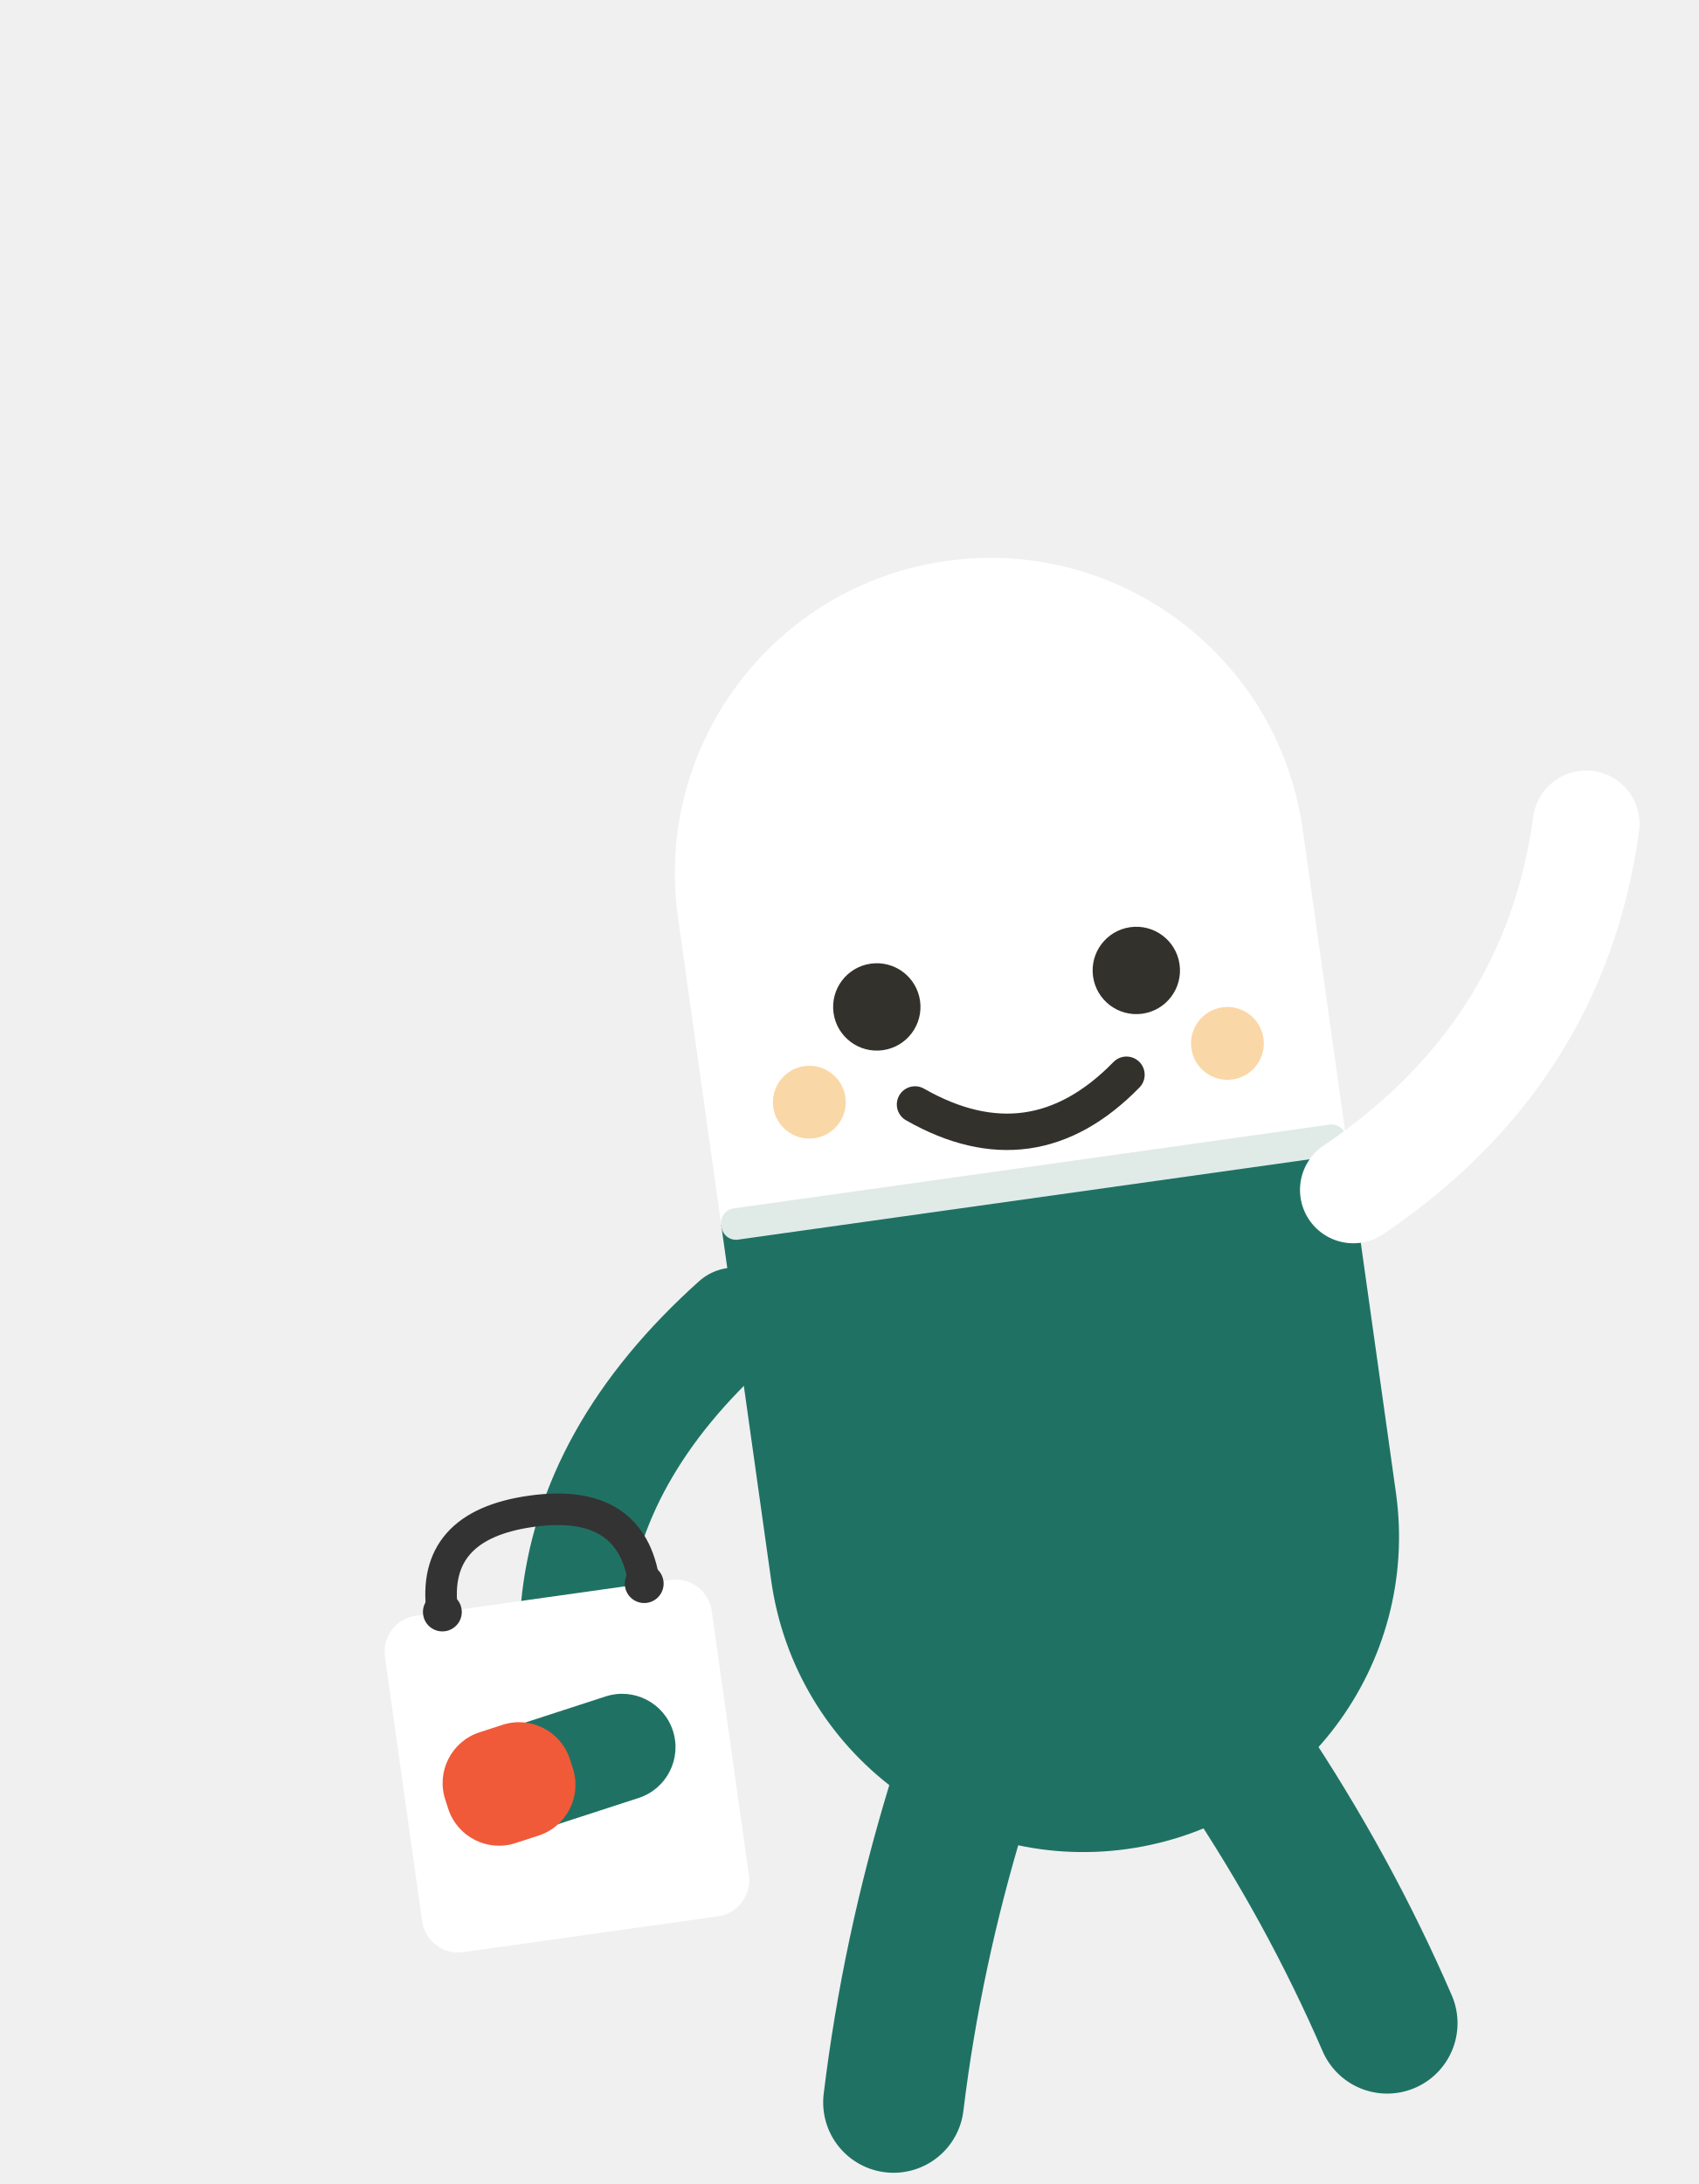
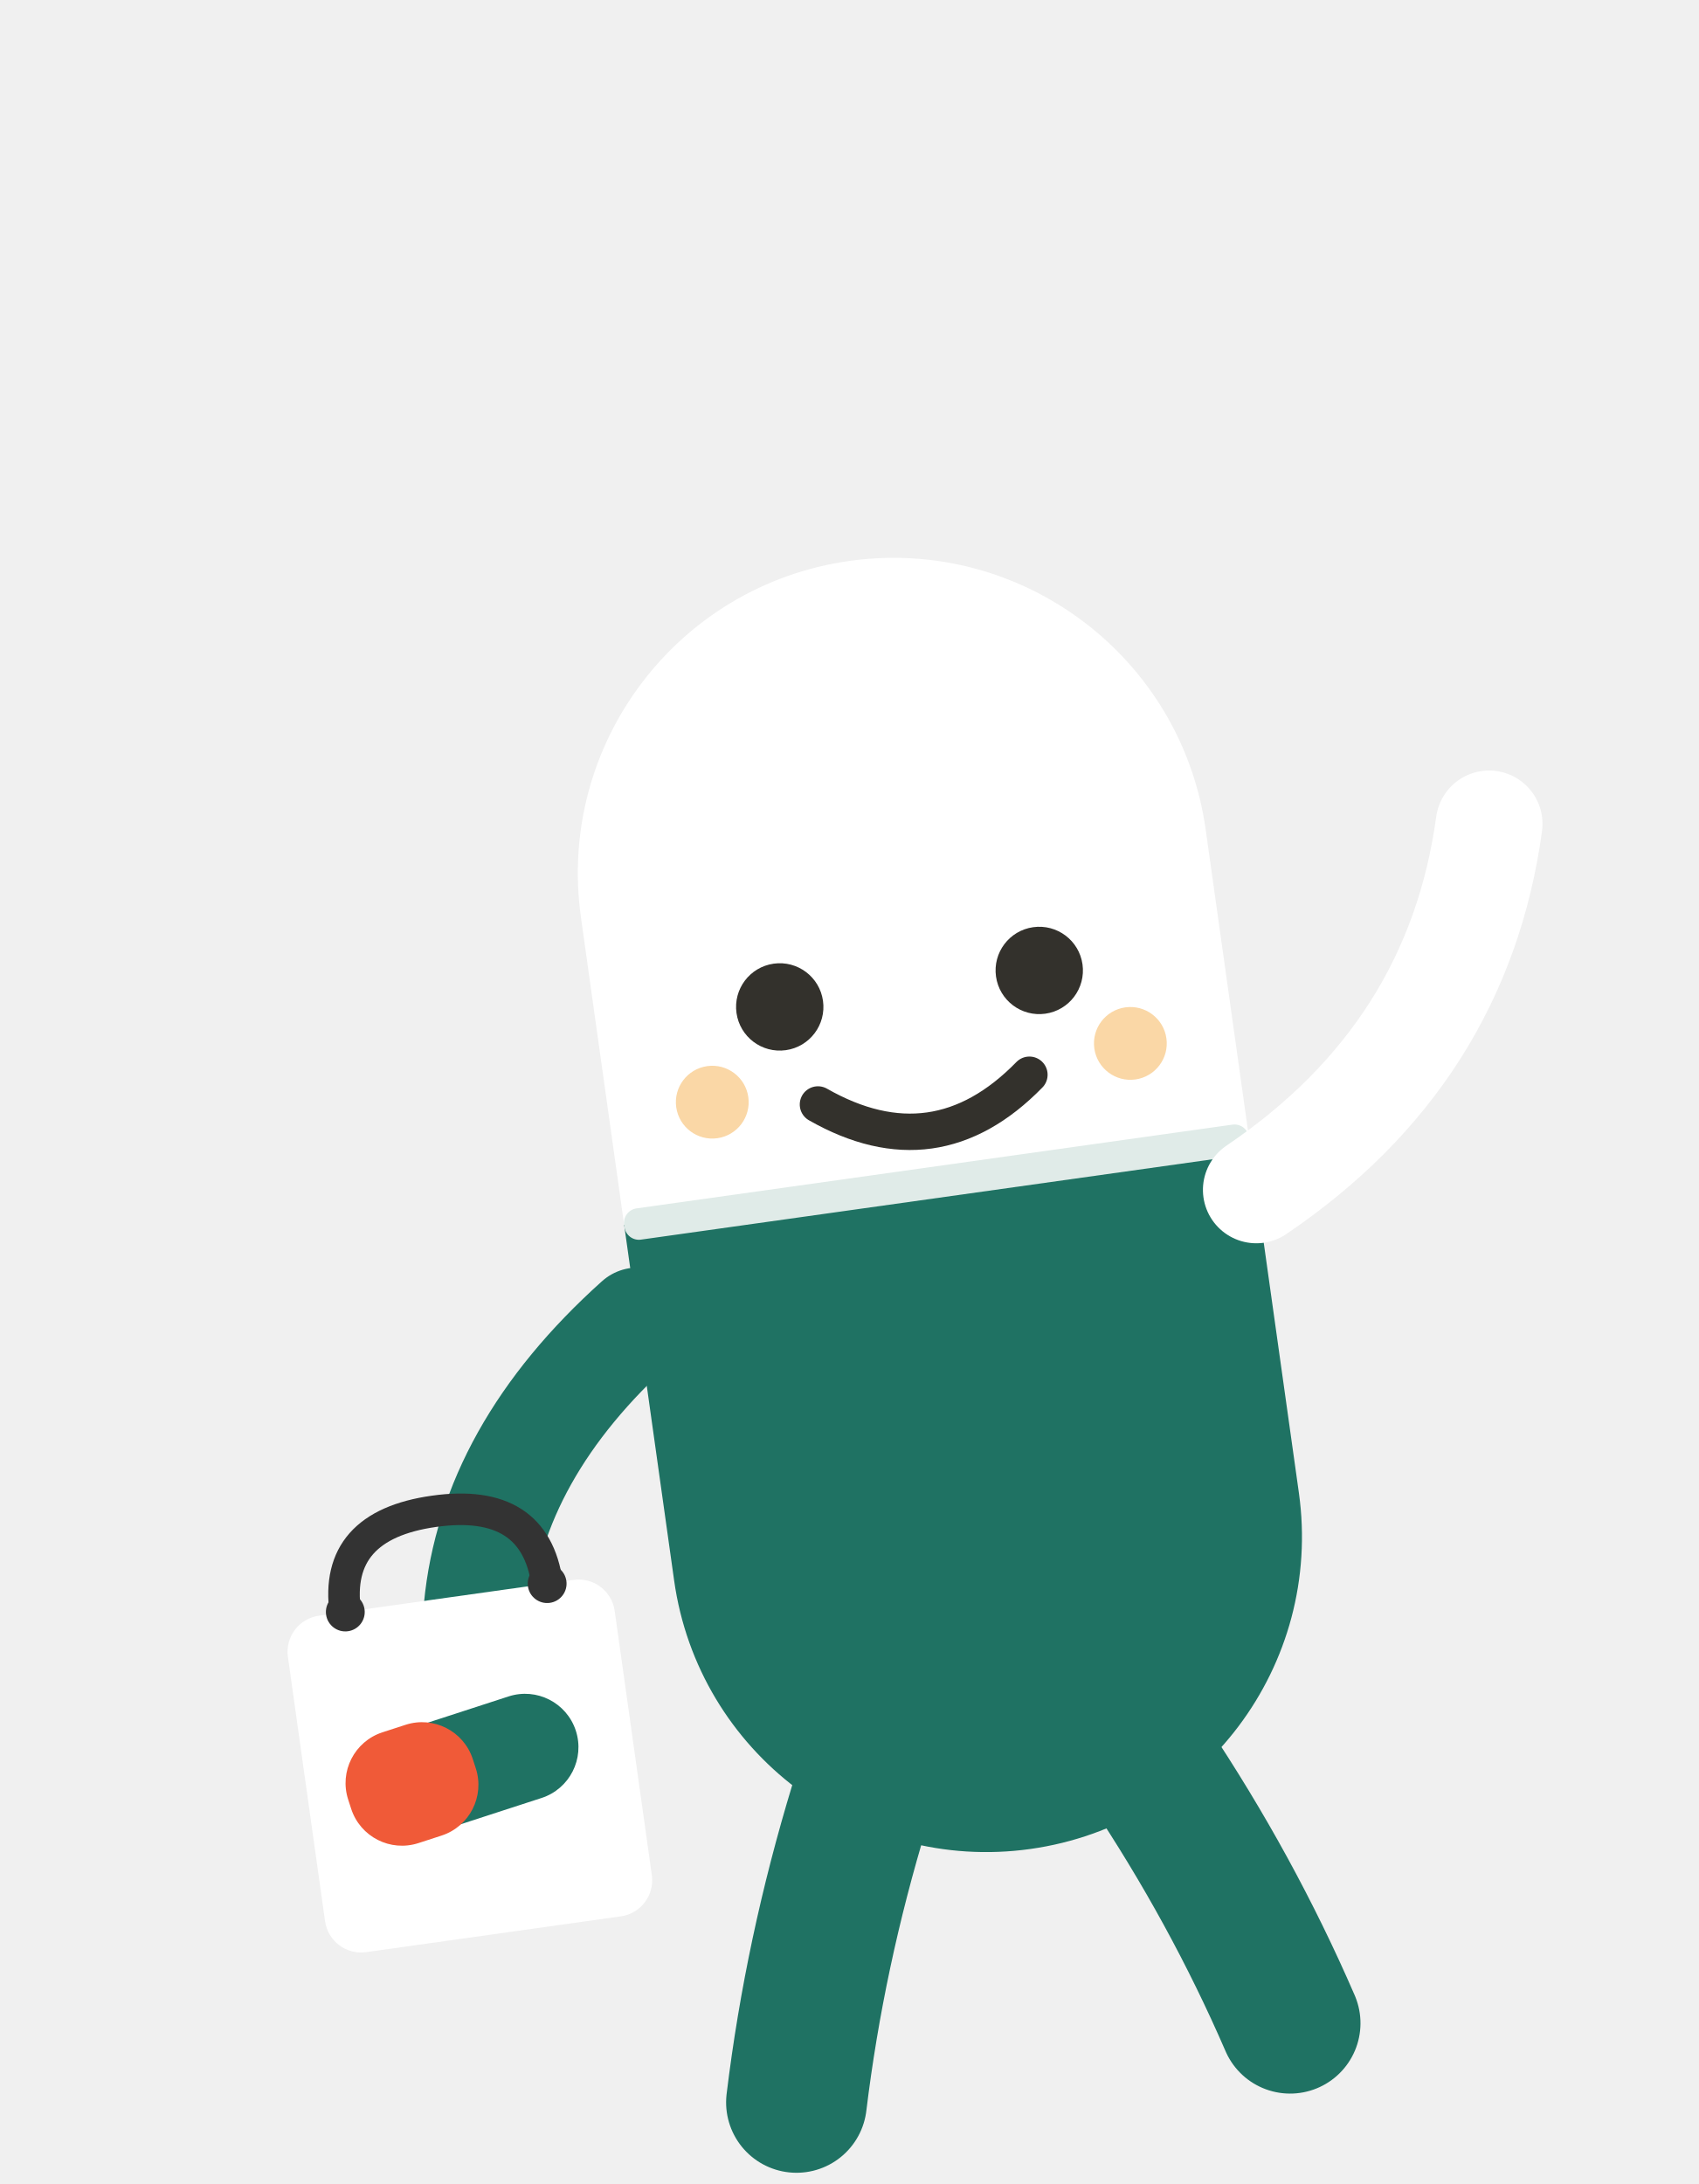
<svg xmlns="http://www.w3.org/2000/svg" viewBox="0 0 700 900">
-   <g transform="translate(50,20) rotate(-8 350 440)">
+   <g transform="translate(10,20) rotate(-8 350 440)">
    <path d="M305 720 Q 278 778 262 838" fill="none" stroke="#1F7263" stroke-width="58" stroke-linecap="round">
      <animateTransform attributeName="transform" type="rotate" values="13 305 720; -13 305 720; 13 305 720" keyTimes="0; 0.5; 1" dur="1.0s" repeatCount="indefinite" calcMode="spline" keySplines="0.4 0 0.6 1; 0.4 0 0.6 1" />
    </path>
    <path d="M425 720 Q 452 776 468 834" fill="none" stroke="#1F7263" stroke-width="58" stroke-linecap="round">
      <animateTransform attributeName="transform" type="rotate" values="-13 425 720; 13 425 720; -13 425 720" keyTimes="0; 0.5; 1" dur="1.0s" repeatCount="indefinite" calcMode="spline" keySplines="0.4 0 0.6 1; 0.4 0 0.6 1" />
    </path>
    <path d="M242 470 H502 V618 A120 120 0 0 1 242 618 Z" fill="#1F7263" />
    <path d="M242 470 H502 V342 A120 120 0 0 0 242 342 Z" fill="#FFFFFF" />
    <rect x="242" y="464" width="260" height="13" rx="6" fill="#E0EBE8" />
    <circle cx="318" cy="390" r="18" fill="#33312C" />
    <circle cx="426" cy="390" r="18" fill="#33312C" />
    <path d="M328 432 Q 372 466 416 432" fill="none" stroke="#33312C" stroke-width="15" stroke-linecap="round" />
    <circle cx="285" cy="425" r="15" fill="#FAD7A6" />
    <circle cx="459" cy="425" r="15" fill="#FAD7A6" />
    <path d="M242 510 Q 175 555 160 618" fill="none" stroke="#1F7263" stroke-width="44" stroke-linecap="round" />
    <rect x="80" y="612" width="136" height="140" rx="15" fill="white" />
    <path d="M106 612 Q 106 576 148 576 Q 190 576 190 612" fill="none" stroke="#333" stroke-width="13" stroke-linecap="round" />
    <circle cx="106" cy="612" r="8" fill="#333" />
    <circle cx="190" cy="612" r="8" fill="#333" />
    <rect x="98" y="660" width="96" height="44" rx="22" fill="#1F7263" transform="rotate(-10 146 682)" />
    <rect x="96" y="658" width="54" height="48" rx="22" fill="#F05A38" transform="rotate(-10 146 682)" />
    <path d="M502 492 Q 592 448 618 356" fill="none" stroke="#FFFFFF" stroke-width="44" stroke-linecap="round">
      <animateTransform attributeName="transform" type="rotate" values="0 502 492; 22 502 492; -10 502 492; 22 502 492; 0 502 492" keyTimes="0; 0.3; 0.65; 0.85; 1" dur="1.2s" repeatCount="indefinite" calcMode="spline" keySplines="0.4 0 0.6 1; 0.4 0 0.6 1; 0.4 0 0.6 1; 0.4 0 0.6 1" />
    </path>
  </g>
</svg>
